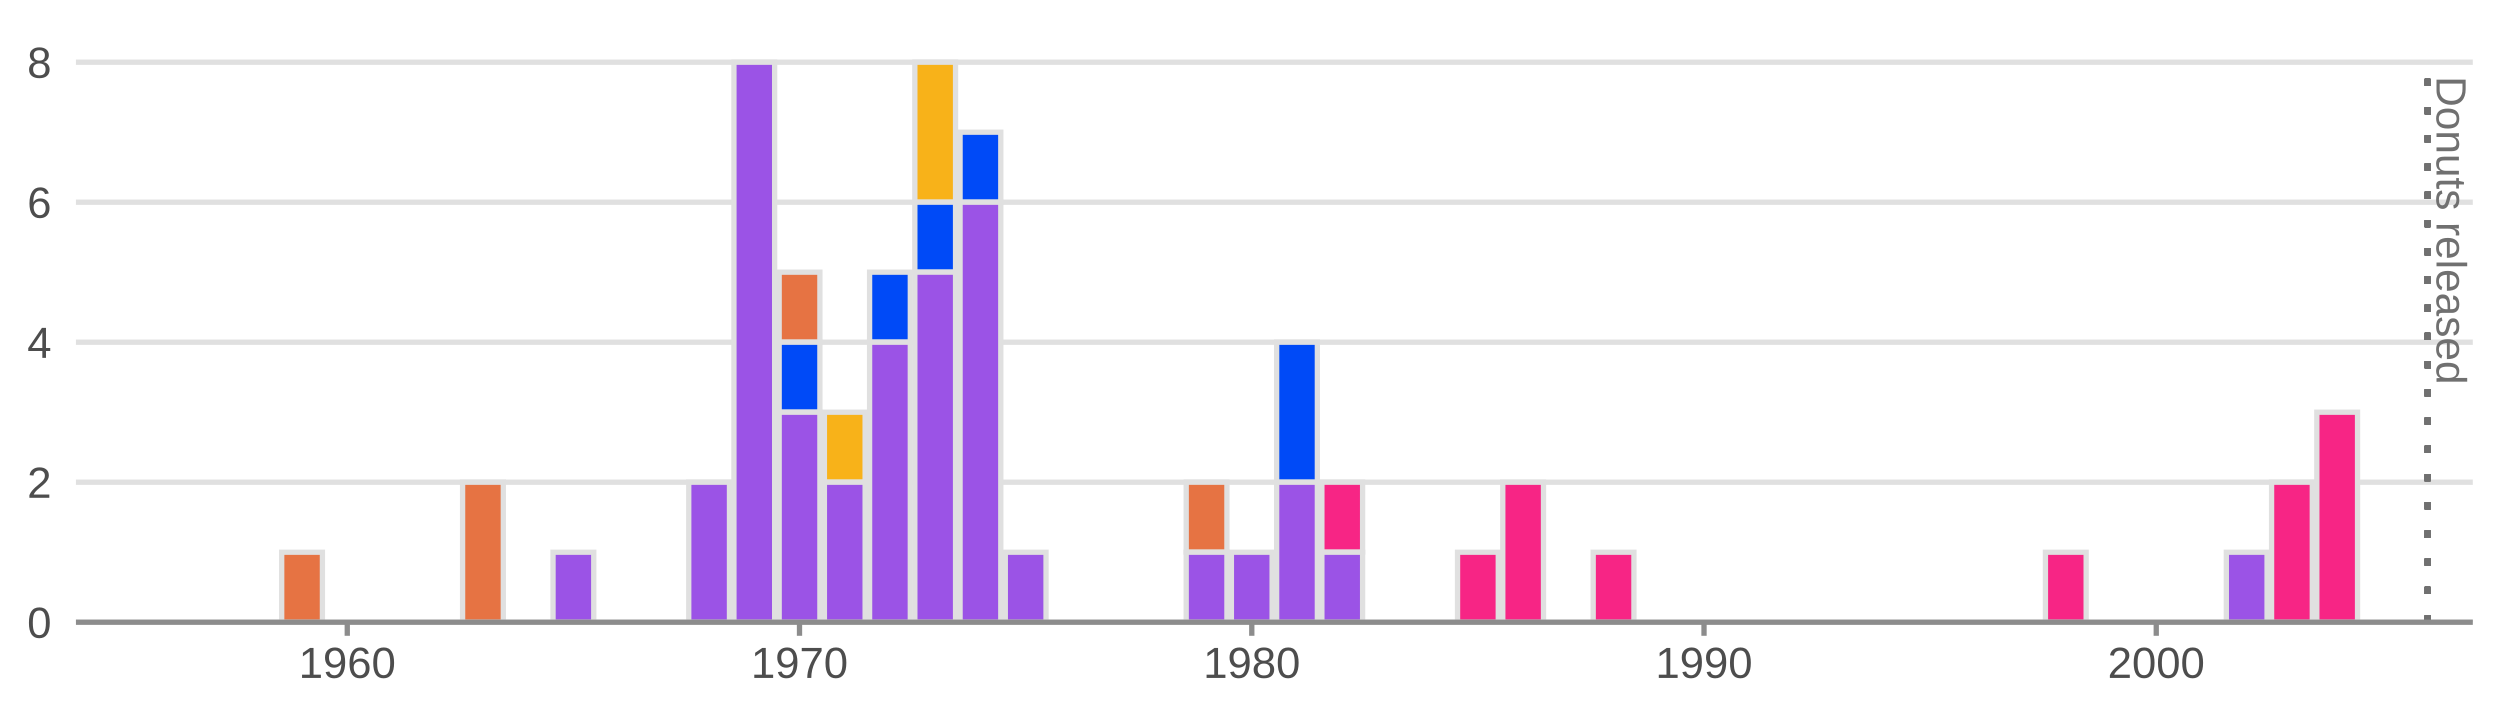
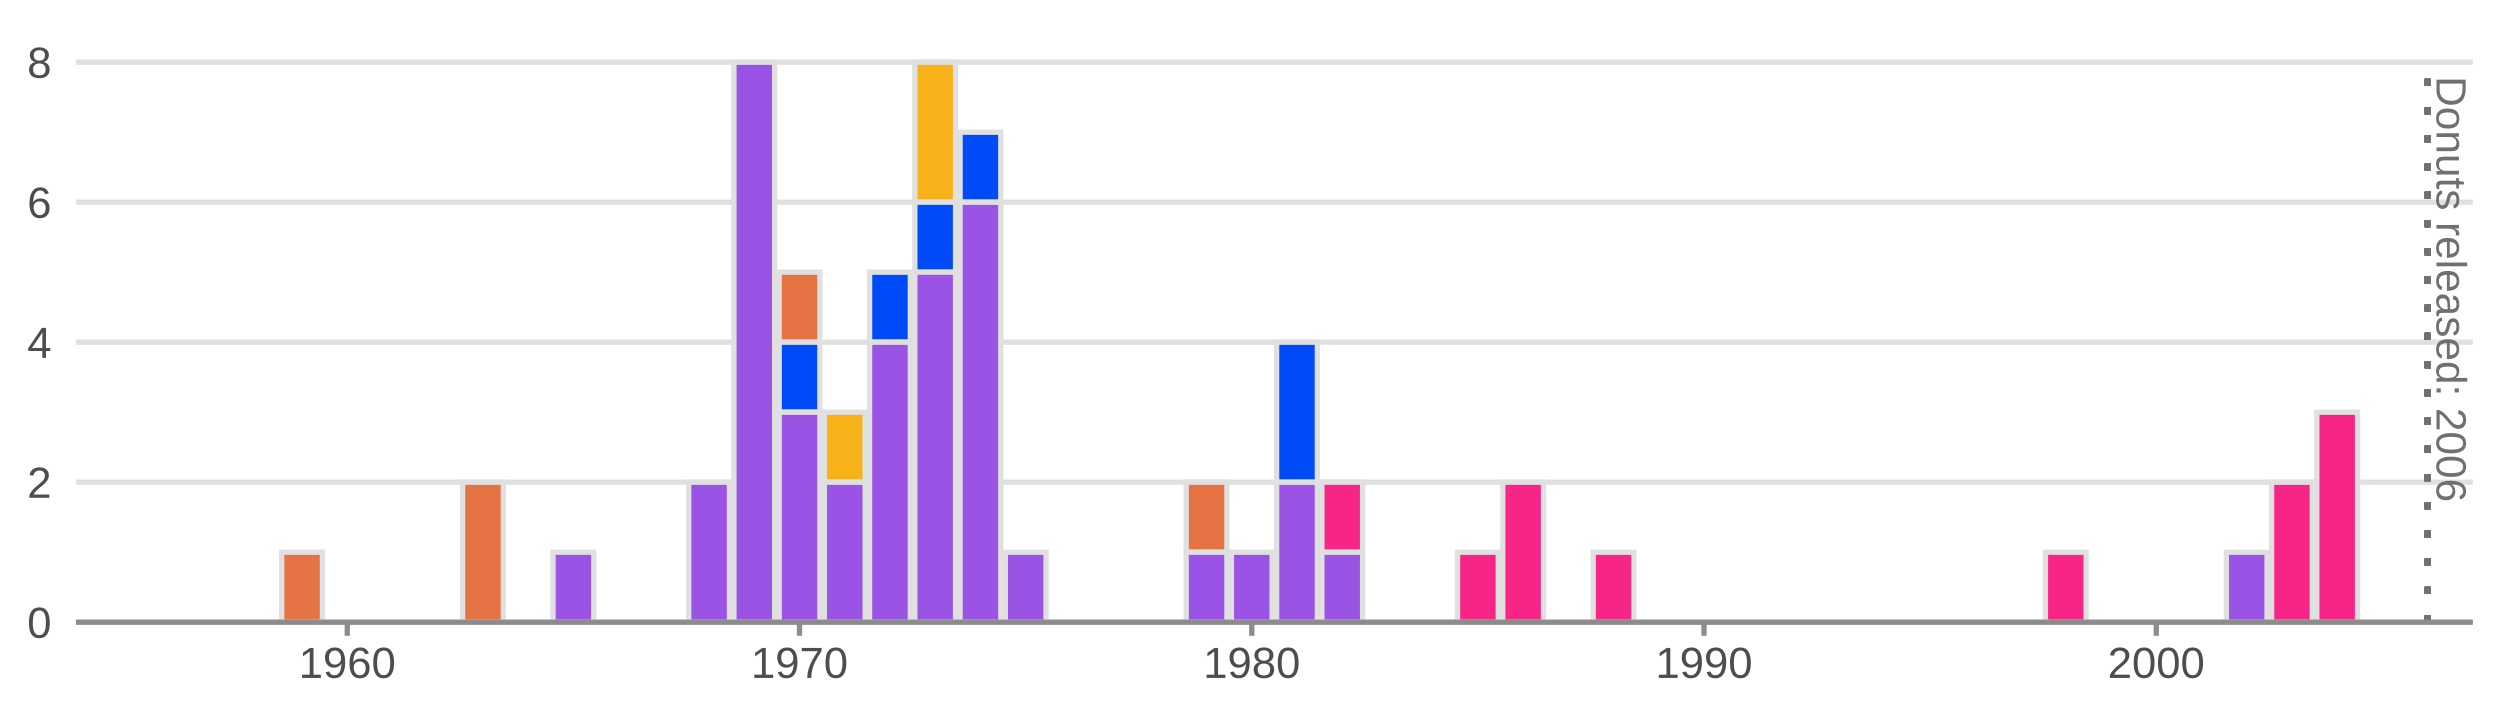
<svg xmlns="http://www.w3.org/2000/svg" class="svglite" width="504.00pt" height="144.00pt" viewBox="0 0 504.00 144.00">
  <defs>
    <style type="text/css">
    .svglite line, .svglite polyline, .svglite polygon, .svglite path, .svglite rect, .svglite circle {
      fill: none;
      stroke: #000000;
      stroke-linecap: round;
      stroke-linejoin: round;
      stroke-miterlimit: 10.00;
    }
    .svglite text {
      white-space: pre;
    }
  </style>
  </defs>
  <rect width="100%" height="100%" style="stroke: none; fill: none;" />
  <defs>
    <clipPath id="cpMC4wMHw1MDQuMDB8MC4wMHwxNDQuMDA=">
      <rect x="0.00" y="0.00" width="504.00" height="144.00" />
    </clipPath>
  </defs>
  <g clip-path="url(#cpMC4wMHw1MDQuMDB8MC4wMHwxNDQuMDA=)">
</g>
  <defs>
    <clipPath id="cpMTUuMzF8NDk4LjUyfDUuNDh8MTI1LjQ0">
      <rect x="15.31" y="5.48" width="483.21" height="119.96" />
    </clipPath>
  </defs>
  <g clip-path="url(#cpMTUuMzF8NDk4LjUyfDUuNDh8MTI1LjQ0)">
    <polyline points="15.31,125.44 498.52,125.44 " style="stroke-width: 1.07; stroke: #E0E0E0; stroke-linecap: butt;" />
    <polyline points="15.31,97.21 498.52,97.21 " style="stroke-width: 1.07; stroke: #E0E0E0; stroke-linecap: butt;" />
    <polyline points="15.31,68.99 498.52,68.99 " style="stroke-width: 1.07; stroke: #E0E0E0; stroke-linecap: butt;" />
    <polyline points="15.31,40.76 498.52,40.76 " style="stroke-width: 1.07; stroke: #E0E0E0; stroke-linecap: butt;" />
    <polyline points="15.31,12.54 498.52,12.54 " style="stroke-width: 1.07; stroke: #E0E0E0; stroke-linecap: butt;" />
    <rect x="56.79" y="111.33" width="8.21" height="14.11" style="stroke-width: 1.07; stroke: #E0E0E0; stroke-linecap: butt; stroke-linejoin: miter; fill: #E67343;" />
    <rect x="93.26" y="97.21" width="8.21" height="28.23" style="stroke-width: 1.07; stroke: #E0E0E0; stroke-linecap: butt; stroke-linejoin: miter; fill: #E67343;" />
    <rect x="157.08" y="54.87" width="8.21" height="14.11" style="stroke-width: 1.07; stroke: #E0E0E0; stroke-linecap: butt; stroke-linejoin: miter; fill: #E67343;" />
    <rect x="239.14" y="97.21" width="8.21" height="14.11" style="stroke-width: 1.07; stroke: #E0E0E0; stroke-linecap: butt; stroke-linejoin: miter; fill: #E67343;" />
    <rect x="266.49" y="97.21" width="8.21" height="14.11" style="stroke-width: 1.07; stroke: #E0E0E0; stroke-linecap: butt; stroke-linejoin: miter; fill: #F72585;" />
    <rect x="293.84" y="111.33" width="8.21" height="14.11" style="stroke-width: 1.07; stroke: #E0E0E0; stroke-linecap: butt; stroke-linejoin: miter; fill: #F72585;" />
    <rect x="302.96" y="97.21" width="8.21" height="28.23" style="stroke-width: 1.07; stroke: #E0E0E0; stroke-linecap: butt; stroke-linejoin: miter; fill: #F72585;" />
    <rect x="321.19" y="111.33" width="8.21" height="14.11" style="stroke-width: 1.07; stroke: #E0E0E0; stroke-linecap: butt; stroke-linejoin: miter; fill: #F72585;" />
    <rect x="412.36" y="111.33" width="8.21" height="14.11" style="stroke-width: 1.07; stroke: #E0E0E0; stroke-linecap: butt; stroke-linejoin: miter; fill: #F72585;" />
    <rect x="457.95" y="97.21" width="8.21" height="28.23" style="stroke-width: 1.07; stroke: #E0E0E0; stroke-linecap: butt; stroke-linejoin: miter; fill: #F72585;" />
    <rect x="467.07" y="83.10" width="8.21" height="42.34" style="stroke-width: 1.07; stroke: #E0E0E0; stroke-linecap: butt; stroke-linejoin: miter; fill: #F72585;" />
    <rect x="166.20" y="83.10" width="8.21" height="14.11" style="stroke-width: 1.07; stroke: #E0E0E0; stroke-linecap: butt; stroke-linejoin: miter; fill: #F8B219;" />
    <rect x="184.43" y="12.54" width="8.21" height="28.23" style="stroke-width: 1.07; stroke: #E0E0E0; stroke-linecap: butt; stroke-linejoin: miter; fill: #F8B219;" />
    <rect x="157.08" y="68.99" width="8.21" height="14.11" style="stroke-width: 1.07; stroke: #E0E0E0; stroke-linecap: butt; stroke-linejoin: miter; fill: #004AF7;" />
    <rect x="175.31" y="54.87" width="8.21" height="14.11" style="stroke-width: 1.07; stroke: #E0E0E0; stroke-linecap: butt; stroke-linejoin: miter; fill: #004AF7;" />
    <rect x="184.43" y="40.76" width="8.21" height="14.11" style="stroke-width: 1.07; stroke: #E0E0E0; stroke-linecap: butt; stroke-linejoin: miter; fill: #004AF7;" />
    <rect x="193.55" y="26.65" width="8.21" height="14.11" style="stroke-width: 1.07; stroke: #E0E0E0; stroke-linecap: butt; stroke-linejoin: miter; fill: #004AF7;" />
    <rect x="257.37" y="68.99" width="8.21" height="28.23" style="stroke-width: 1.07; stroke: #E0E0E0; stroke-linecap: butt; stroke-linejoin: miter; fill: #004AF7;" />
    <rect x="111.49" y="111.33" width="8.21" height="14.11" style="stroke-width: 1.07; stroke: #E0E0E0; stroke-linecap: butt; stroke-linejoin: miter; fill: #9B53E6;" />
    <rect x="138.85" y="97.21" width="8.21" height="28.23" style="stroke-width: 1.07; stroke: #E0E0E0; stroke-linecap: butt; stroke-linejoin: miter; fill: #9B53E6;" />
    <rect x="147.96" y="12.54" width="8.21" height="112.90" style="stroke-width: 1.07; stroke: #E0E0E0; stroke-linecap: butt; stroke-linejoin: miter; fill: #9B53E6;" />
    <rect x="157.08" y="83.10" width="8.21" height="42.34" style="stroke-width: 1.07; stroke: #E0E0E0; stroke-linecap: butt; stroke-linejoin: miter; fill: #9B53E6;" />
    <rect x="166.20" y="97.21" width="8.21" height="28.23" style="stroke-width: 1.07; stroke: #E0E0E0; stroke-linecap: butt; stroke-linejoin: miter; fill: #9B53E6;" />
    <rect x="175.31" y="68.99" width="8.21" height="56.45" style="stroke-width: 1.07; stroke: #E0E0E0; stroke-linecap: butt; stroke-linejoin: miter; fill: #9B53E6;" />
    <rect x="184.43" y="54.87" width="8.21" height="70.56" style="stroke-width: 1.07; stroke: #E0E0E0; stroke-linecap: butt; stroke-linejoin: miter; fill: #9B53E6;" />
    <rect x="193.55" y="40.76" width="8.21" height="84.68" style="stroke-width: 1.07; stroke: #E0E0E0; stroke-linecap: butt; stroke-linejoin: miter; fill: #9B53E6;" />
    <rect x="202.67" y="111.33" width="8.21" height="14.11" style="stroke-width: 1.07; stroke: #E0E0E0; stroke-linecap: butt; stroke-linejoin: miter; fill: #9B53E6;" />
    <rect x="239.14" y="111.33" width="8.21" height="14.11" style="stroke-width: 1.07; stroke: #E0E0E0; stroke-linecap: butt; stroke-linejoin: miter; fill: #9B53E6;" />
    <rect x="248.25" y="111.33" width="8.21" height="14.11" style="stroke-width: 1.07; stroke: #E0E0E0; stroke-linecap: butt; stroke-linejoin: miter; fill: #9B53E6;" />
    <rect x="257.37" y="97.21" width="8.21" height="28.23" style="stroke-width: 1.07; stroke: #E0E0E0; stroke-linecap: butt; stroke-linejoin: miter; fill: #9B53E6;" />
    <rect x="266.49" y="111.33" width="8.21" height="14.11" style="stroke-width: 1.07; stroke: #E0E0E0; stroke-linecap: butt; stroke-linejoin: miter; fill: #9B53E6;" />
    <rect x="448.83" y="111.33" width="8.21" height="14.11" style="stroke-width: 1.07; stroke: #E0E0E0; stroke-linecap: butt; stroke-linejoin: miter; fill: #9B53E6;" />
    <line x1="489.40" y1="125.44" x2="489.40" y2="12.54" style="stroke-width: 1.07; stroke: #707070; stroke-dasharray: 1.42,4.27; stroke-linecap: butt;" />
    <line x1="489.40" y1="125.44" x2="489.40" y2="12.54" style="stroke-width: 1.07; stroke: #707070; stroke-dasharray: 1.42,4.27; stroke-linecap: butt;" />
    <line x1="489.40" y1="125.44" x2="489.40" y2="12.54" style="stroke-width: 1.07; stroke: #707070; stroke-dasharray: 1.42,4.27; stroke-linecap: butt;" />
    <line x1="489.40" y1="125.44" x2="489.40" y2="12.54" style="stroke-width: 1.07; stroke: #707070; stroke-dasharray: 1.42,4.27; stroke-linecap: butt;" />
    <line x1="489.40" y1="125.44" x2="489.40" y2="12.54" style="stroke-width: 1.07; stroke: #707070; stroke-dasharray: 1.42,4.27; stroke-linecap: butt;" />
    <line x1="489.40" y1="125.44" x2="489.40" y2="12.54" style="stroke-width: 1.07; stroke: #707070; stroke-dasharray: 1.42,4.27; stroke-linecap: butt;" />
    <line x1="489.40" y1="125.44" x2="489.40" y2="12.54" style="stroke-width: 1.07; stroke: #707070; stroke-dasharray: 1.42,4.27; stroke-linecap: butt;" />
    <line x1="489.40" y1="125.44" x2="489.40" y2="12.54" style="stroke-width: 1.07; stroke: #707070; stroke-dasharray: 1.42,4.27; stroke-linecap: butt;" />
    <line x1="489.40" y1="125.44" x2="489.40" y2="12.54" style="stroke-width: 1.07; stroke: #707070; stroke-dasharray: 1.42,4.27; stroke-linecap: butt;" />
    <line x1="489.40" y1="125.44" x2="489.40" y2="12.54" style="stroke-width: 1.07; stroke: #707070; stroke-dasharray: 1.42,4.27; stroke-linecap: butt;" />
    <line x1="489.40" y1="125.44" x2="489.40" y2="12.54" style="stroke-width: 1.07; stroke: #707070; stroke-dasharray: 1.42,4.27; stroke-linecap: butt;" />
    <line x1="489.40" y1="125.44" x2="489.40" y2="12.54" style="stroke-width: 1.07; stroke: #707070; stroke-dasharray: 1.42,4.27; stroke-linecap: butt;" />
    <line x1="489.40" y1="125.44" x2="489.40" y2="12.54" style="stroke-width: 1.07; stroke: #707070; stroke-dasharray: 1.42,4.27; stroke-linecap: butt;" />
    <line x1="489.40" y1="125.44" x2="489.40" y2="12.54" style="stroke-width: 1.07; stroke: #707070; stroke-dasharray: 1.42,4.27; stroke-linecap: butt;" />
    <line x1="489.40" y1="125.44" x2="489.40" y2="12.54" style="stroke-width: 1.07; stroke: #707070; stroke-dasharray: 1.42,4.27; stroke-linecap: butt;" />
    <line x1="489.40" y1="125.44" x2="489.40" y2="12.54" style="stroke-width: 1.07; stroke: #707070; stroke-dasharray: 1.42,4.27; stroke-linecap: butt;" />
    <line x1="489.40" y1="125.44" x2="489.40" y2="12.54" style="stroke-width: 1.07; stroke: #707070; stroke-dasharray: 1.42,4.27; stroke-linecap: butt;" />
    <line x1="489.40" y1="125.44" x2="489.40" y2="12.54" style="stroke-width: 1.07; stroke: #707070; stroke-dasharray: 1.42,4.27; stroke-linecap: butt;" />
    <line x1="489.40" y1="125.44" x2="489.40" y2="12.54" style="stroke-width: 1.07; stroke: #707070; stroke-dasharray: 1.42,4.27; stroke-linecap: butt;" />
    <line x1="489.40" y1="125.44" x2="489.40" y2="12.54" style="stroke-width: 1.07; stroke: #707070; stroke-dasharray: 1.42,4.27; stroke-linecap: butt;" />
    <line x1="489.40" y1="125.44" x2="489.40" y2="12.54" style="stroke-width: 1.07; stroke: #707070; stroke-dasharray: 1.42,4.27; stroke-linecap: butt;" />
    <line x1="489.40" y1="125.44" x2="489.40" y2="12.54" style="stroke-width: 1.07; stroke: #707070; stroke-dasharray: 1.42,4.27; stroke-linecap: butt;" />
    <line x1="489.40" y1="125.44" x2="489.40" y2="12.54" style="stroke-width: 1.07; stroke: #707070; stroke-dasharray: 1.42,4.27; stroke-linecap: butt;" />
    <line x1="489.40" y1="125.44" x2="489.40" y2="12.54" style="stroke-width: 1.07; stroke: #707070; stroke-dasharray: 1.42,4.27; stroke-linecap: butt;" />
    <line x1="489.40" y1="125.44" x2="489.40" y2="12.54" style="stroke-width: 1.07; stroke: #707070; stroke-dasharray: 1.42,4.27; stroke-linecap: butt;" />
    <line x1="489.40" y1="125.44" x2="489.40" y2="12.54" style="stroke-width: 1.07; stroke: #707070; stroke-dasharray: 1.42,4.27; stroke-linecap: butt;" />
    <line x1="489.40" y1="125.44" x2="489.40" y2="12.54" style="stroke-width: 1.07; stroke: #707070; stroke-dasharray: 1.42,4.27; stroke-linecap: butt;" />
    <line x1="489.40" y1="125.44" x2="489.40" y2="12.54" style="stroke-width: 1.07; stroke: #707070; stroke-dasharray: 1.42,4.27; stroke-linecap: butt;" />
    <line x1="489.40" y1="125.44" x2="489.40" y2="12.54" style="stroke-width: 1.07; stroke: #707070; stroke-dasharray: 1.42,4.27; stroke-linecap: butt;" />
    <line x1="489.40" y1="125.44" x2="489.40" y2="12.54" style="stroke-width: 1.07; stroke: #707070; stroke-dasharray: 1.42,4.27; stroke-linecap: butt;" />
    <line x1="489.40" y1="125.44" x2="489.40" y2="12.54" style="stroke-width: 1.07; stroke: #707070; stroke-dasharray: 1.42,4.27; stroke-linecap: butt;" />
    <line x1="489.40" y1="125.44" x2="489.40" y2="12.54" style="stroke-width: 1.07; stroke: #707070; stroke-dasharray: 1.42,4.27; stroke-linecap: butt;" />
    <line x1="489.40" y1="125.44" x2="489.40" y2="12.54" style="stroke-width: 1.07; stroke: #707070; stroke-dasharray: 1.42,4.27; stroke-linecap: butt;" />
    <line x1="489.40" y1="125.44" x2="489.40" y2="12.54" style="stroke-width: 1.07; stroke: #707070; stroke-dasharray: 1.42,4.27; stroke-linecap: butt;" />
    <line x1="489.40" y1="125.44" x2="489.40" y2="12.54" style="stroke-width: 1.07; stroke: #707070; stroke-dasharray: 1.42,4.27; stroke-linecap: butt;" />
    <line x1="489.40" y1="125.44" x2="489.40" y2="12.54" style="stroke-width: 1.07; stroke: #707070; stroke-dasharray: 1.42,4.27; stroke-linecap: butt;" />
    <line x1="489.40" y1="125.44" x2="489.40" y2="12.54" style="stroke-width: 1.07; stroke: #707070; stroke-dasharray: 1.42,4.27; stroke-linecap: butt;" />
    <line x1="489.40" y1="125.44" x2="489.40" y2="12.54" style="stroke-width: 1.07; stroke: #707070; stroke-dasharray: 1.42,4.27; stroke-linecap: butt;" />
    <line x1="489.40" y1="125.44" x2="489.40" y2="12.54" style="stroke-width: 1.07; stroke: #707070; stroke-dasharray: 1.42,4.27; stroke-linecap: butt;" />
    <line x1="489.40" y1="125.44" x2="489.40" y2="12.54" style="stroke-width: 1.07; stroke: #707070; stroke-dasharray: 1.42,4.27; stroke-linecap: butt;" />
    <line x1="489.40" y1="125.44" x2="489.40" y2="12.54" style="stroke-width: 1.07; stroke: #707070; stroke-dasharray: 1.42,4.27; stroke-linecap: butt;" />
    <line x1="489.40" y1="125.44" x2="489.40" y2="12.54" style="stroke-width: 1.07; stroke: #707070; stroke-dasharray: 1.42,4.27; stroke-linecap: butt;" />
    <line x1="489.40" y1="125.44" x2="489.40" y2="12.54" style="stroke-width: 1.07; stroke: #707070; stroke-dasharray: 1.42,4.27; stroke-linecap: butt;" />
    <line x1="489.40" y1="125.44" x2="489.40" y2="12.54" style="stroke-width: 1.07; stroke: #707070; stroke-dasharray: 1.42,4.27; stroke-linecap: butt;" />
    <line x1="489.40" y1="125.44" x2="489.40" y2="12.54" style="stroke-width: 1.07; stroke: #707070; stroke-dasharray: 1.42,4.27; stroke-linecap: butt;" />
    <line x1="489.40" y1="125.44" x2="489.40" y2="12.54" style="stroke-width: 1.07; stroke: #707070; stroke-dasharray: 1.42,4.27; stroke-linecap: butt;" />
    <line x1="489.40" y1="125.44" x2="489.40" y2="12.54" style="stroke-width: 1.07; stroke: #707070; stroke-dasharray: 1.42,4.27; stroke-linecap: butt;" />
    <line x1="489.40" y1="125.44" x2="489.40" y2="12.54" style="stroke-width: 1.07; stroke: #707070; stroke-dasharray: 1.42,4.27; stroke-linecap: butt;" />
    <line x1="489.40" y1="125.44" x2="489.40" y2="12.54" style="stroke-width: 1.07; stroke: #707070; stroke-dasharray: 1.42,4.27; stroke-linecap: butt;" />
    <line x1="489.40" y1="125.44" x2="489.40" y2="12.54" style="stroke-width: 1.07; stroke: #707070; stroke-dasharray: 1.42,4.27; stroke-linecap: butt;" />
    <line x1="489.40" y1="125.44" x2="489.40" y2="12.54" style="stroke-width: 1.07; stroke: #707070; stroke-dasharray: 1.42,4.27; stroke-linecap: butt;" />
    <line x1="489.40" y1="125.44" x2="489.40" y2="12.54" style="stroke-width: 1.07; stroke: #707070; stroke-dasharray: 1.42,4.27; stroke-linecap: butt;" />
    <line x1="489.40" y1="125.44" x2="489.40" y2="12.54" style="stroke-width: 1.07; stroke: #707070; stroke-dasharray: 1.42,4.27; stroke-linecap: butt;" />
    <line x1="489.40" y1="125.44" x2="489.40" y2="12.54" style="stroke-width: 1.07; stroke: #707070; stroke-dasharray: 1.42,4.27; stroke-linecap: butt;" />
    <line x1="489.40" y1="125.44" x2="489.40" y2="12.54" style="stroke-width: 1.07; stroke: #707070; stroke-dasharray: 1.42,4.27; stroke-linecap: butt;" />
    <line x1="489.40" y1="125.44" x2="489.40" y2="12.54" style="stroke-width: 1.07; stroke: #707070; stroke-dasharray: 1.42,4.27; stroke-linecap: butt;" />
    <line x1="489.40" y1="125.44" x2="489.40" y2="12.54" style="stroke-width: 1.07; stroke: #707070; stroke-dasharray: 1.42,4.27; stroke-linecap: butt;" />
    <line x1="489.40" y1="125.44" x2="489.40" y2="12.54" style="stroke-width: 1.07; stroke: #707070; stroke-dasharray: 1.42,4.27; stroke-linecap: butt;" />
    <line x1="489.40" y1="125.44" x2="489.40" y2="12.54" style="stroke-width: 1.07; stroke: #707070; stroke-dasharray: 1.42,4.27; stroke-linecap: butt;" />
    <line x1="489.40" y1="125.44" x2="489.40" y2="12.54" style="stroke-width: 1.07; stroke: #707070; stroke-dasharray: 1.42,4.27; stroke-linecap: butt;" />
    <line x1="489.40" y1="125.44" x2="489.40" y2="12.54" style="stroke-width: 1.07; stroke: #707070; stroke-dasharray: 1.42,4.27; stroke-linecap: butt;" />
    <line x1="489.40" y1="125.44" x2="489.40" y2="12.54" style="stroke-width: 1.07; stroke: #707070; stroke-dasharray: 1.42,4.27; stroke-linecap: butt;" />
    <line x1="489.40" y1="125.44" x2="489.40" y2="12.54" style="stroke-width: 1.07; stroke: #707070; stroke-dasharray: 1.42,4.27; stroke-linecap: butt;" />
    <line x1="489.40" y1="125.44" x2="489.40" y2="12.54" style="stroke-width: 1.07; stroke: #707070; stroke-dasharray: 1.42,4.27; stroke-linecap: butt;" />
    <text transform="translate(491.20,15.36) rotate(90)" style="font-size: 8.54px;fill: #707070; font-family: &quot;Arial&quot;;" textLength="27.04px" lengthAdjust="spacingAndGlyphs">Donuts</text>
-     <text transform="translate(491.20,44.76) rotate(90)" style="font-size: 8.54px;fill: #707070; font-family: &quot;Arial&quot;;" textLength="32.73px" lengthAdjust="spacingAndGlyphs">released</text>
+     <text transform="translate(491.20,44.76) rotate(90)" style="font-size: 8.54px;fill: #707070; font-family: &quot;Arial&quot;;" textLength="35.10px" lengthAdjust="spacingAndGlyphs">released:</text>
+     <text transform="translate(491.20,82.23) rotate(90)" style="font-size: 8.54px;fill: #707070; font-family: &quot;Arial&quot;;" textLength="18.98px" lengthAdjust="spacingAndGlyphs">2006</text>
  </g>
  <g clip-path="url(#cpMC4wMHw1MDQuMDB8MC4wMHwxNDQuMDA=)">
    <text x="10.38" y="128.59" text-anchor="end" style="font-size: 8.80px;fill: #4D4D4D; font-family: &quot;Arial&quot;;" textLength="4.90px" lengthAdjust="spacingAndGlyphs">0</text>
    <text x="10.38" y="100.36" text-anchor="end" style="font-size: 8.80px;fill: #4D4D4D; font-family: &quot;Arial&quot;;" textLength="4.90px" lengthAdjust="spacingAndGlyphs">2</text>
    <text x="10.38" y="72.14" text-anchor="end" style="font-size: 8.80px;fill: #4D4D4D; font-family: &quot;Arial&quot;;" textLength="4.90px" lengthAdjust="spacingAndGlyphs">4</text>
    <text x="10.38" y="43.91" text-anchor="end" style="font-size: 8.80px;fill: #4D4D4D; font-family: &quot;Arial&quot;;" textLength="4.90px" lengthAdjust="spacingAndGlyphs">6</text>
    <text x="10.38" y="15.69" text-anchor="end" style="font-size: 8.80px;fill: #4D4D4D; font-family: &quot;Arial&quot;;" textLength="4.90px" lengthAdjust="spacingAndGlyphs">8</text>
    <polyline points="15.31,125.44 498.52,125.44 " style="stroke-width: 1.07; stroke: #8C8C8C; stroke-linecap: butt;" />
    <polyline points="70.01,128.18 70.01,125.44 " style="stroke-width: 1.07; stroke: #8C8C8C; stroke-linecap: butt;" />
    <polyline points="161.18,128.18 161.18,125.44 " style="stroke-width: 1.07; stroke: #8C8C8C; stroke-linecap: butt;" />
    <polyline points="252.36,128.18 252.36,125.44 " style="stroke-width: 1.07; stroke: #8C8C8C; stroke-linecap: butt;" />
    <polyline points="343.53,128.18 343.53,125.44 " style="stroke-width: 1.07; stroke: #8C8C8C; stroke-linecap: butt;" />
    <polyline points="434.70,128.18 434.70,125.44 " style="stroke-width: 1.07; stroke: #8C8C8C; stroke-linecap: butt;" />
    <text x="70.01" y="136.67" text-anchor="middle" style="font-size: 8.80px;fill: #4D4D4D; font-family: &quot;Arial&quot;;" textLength="19.58px" lengthAdjust="spacingAndGlyphs">1960</text>
    <text x="161.18" y="136.67" text-anchor="middle" style="font-size: 8.80px;fill: #4D4D4D; font-family: &quot;Arial&quot;;" textLength="19.58px" lengthAdjust="spacingAndGlyphs">1970</text>
    <text x="252.36" y="136.67" text-anchor="middle" style="font-size: 8.80px;fill: #4D4D4D; font-family: &quot;Arial&quot;;" textLength="19.58px" lengthAdjust="spacingAndGlyphs">1980</text>
    <text x="343.53" y="136.67" text-anchor="middle" style="font-size: 8.80px;fill: #4D4D4D; font-family: &quot;Arial&quot;;" textLength="19.58px" lengthAdjust="spacingAndGlyphs">1990</text>
    <text x="434.70" y="136.67" text-anchor="middle" style="font-size: 8.80px;fill: #4D4D4D; font-family: &quot;Arial&quot;;" textLength="19.58px" lengthAdjust="spacingAndGlyphs">2000</text>
  </g>
</svg>
